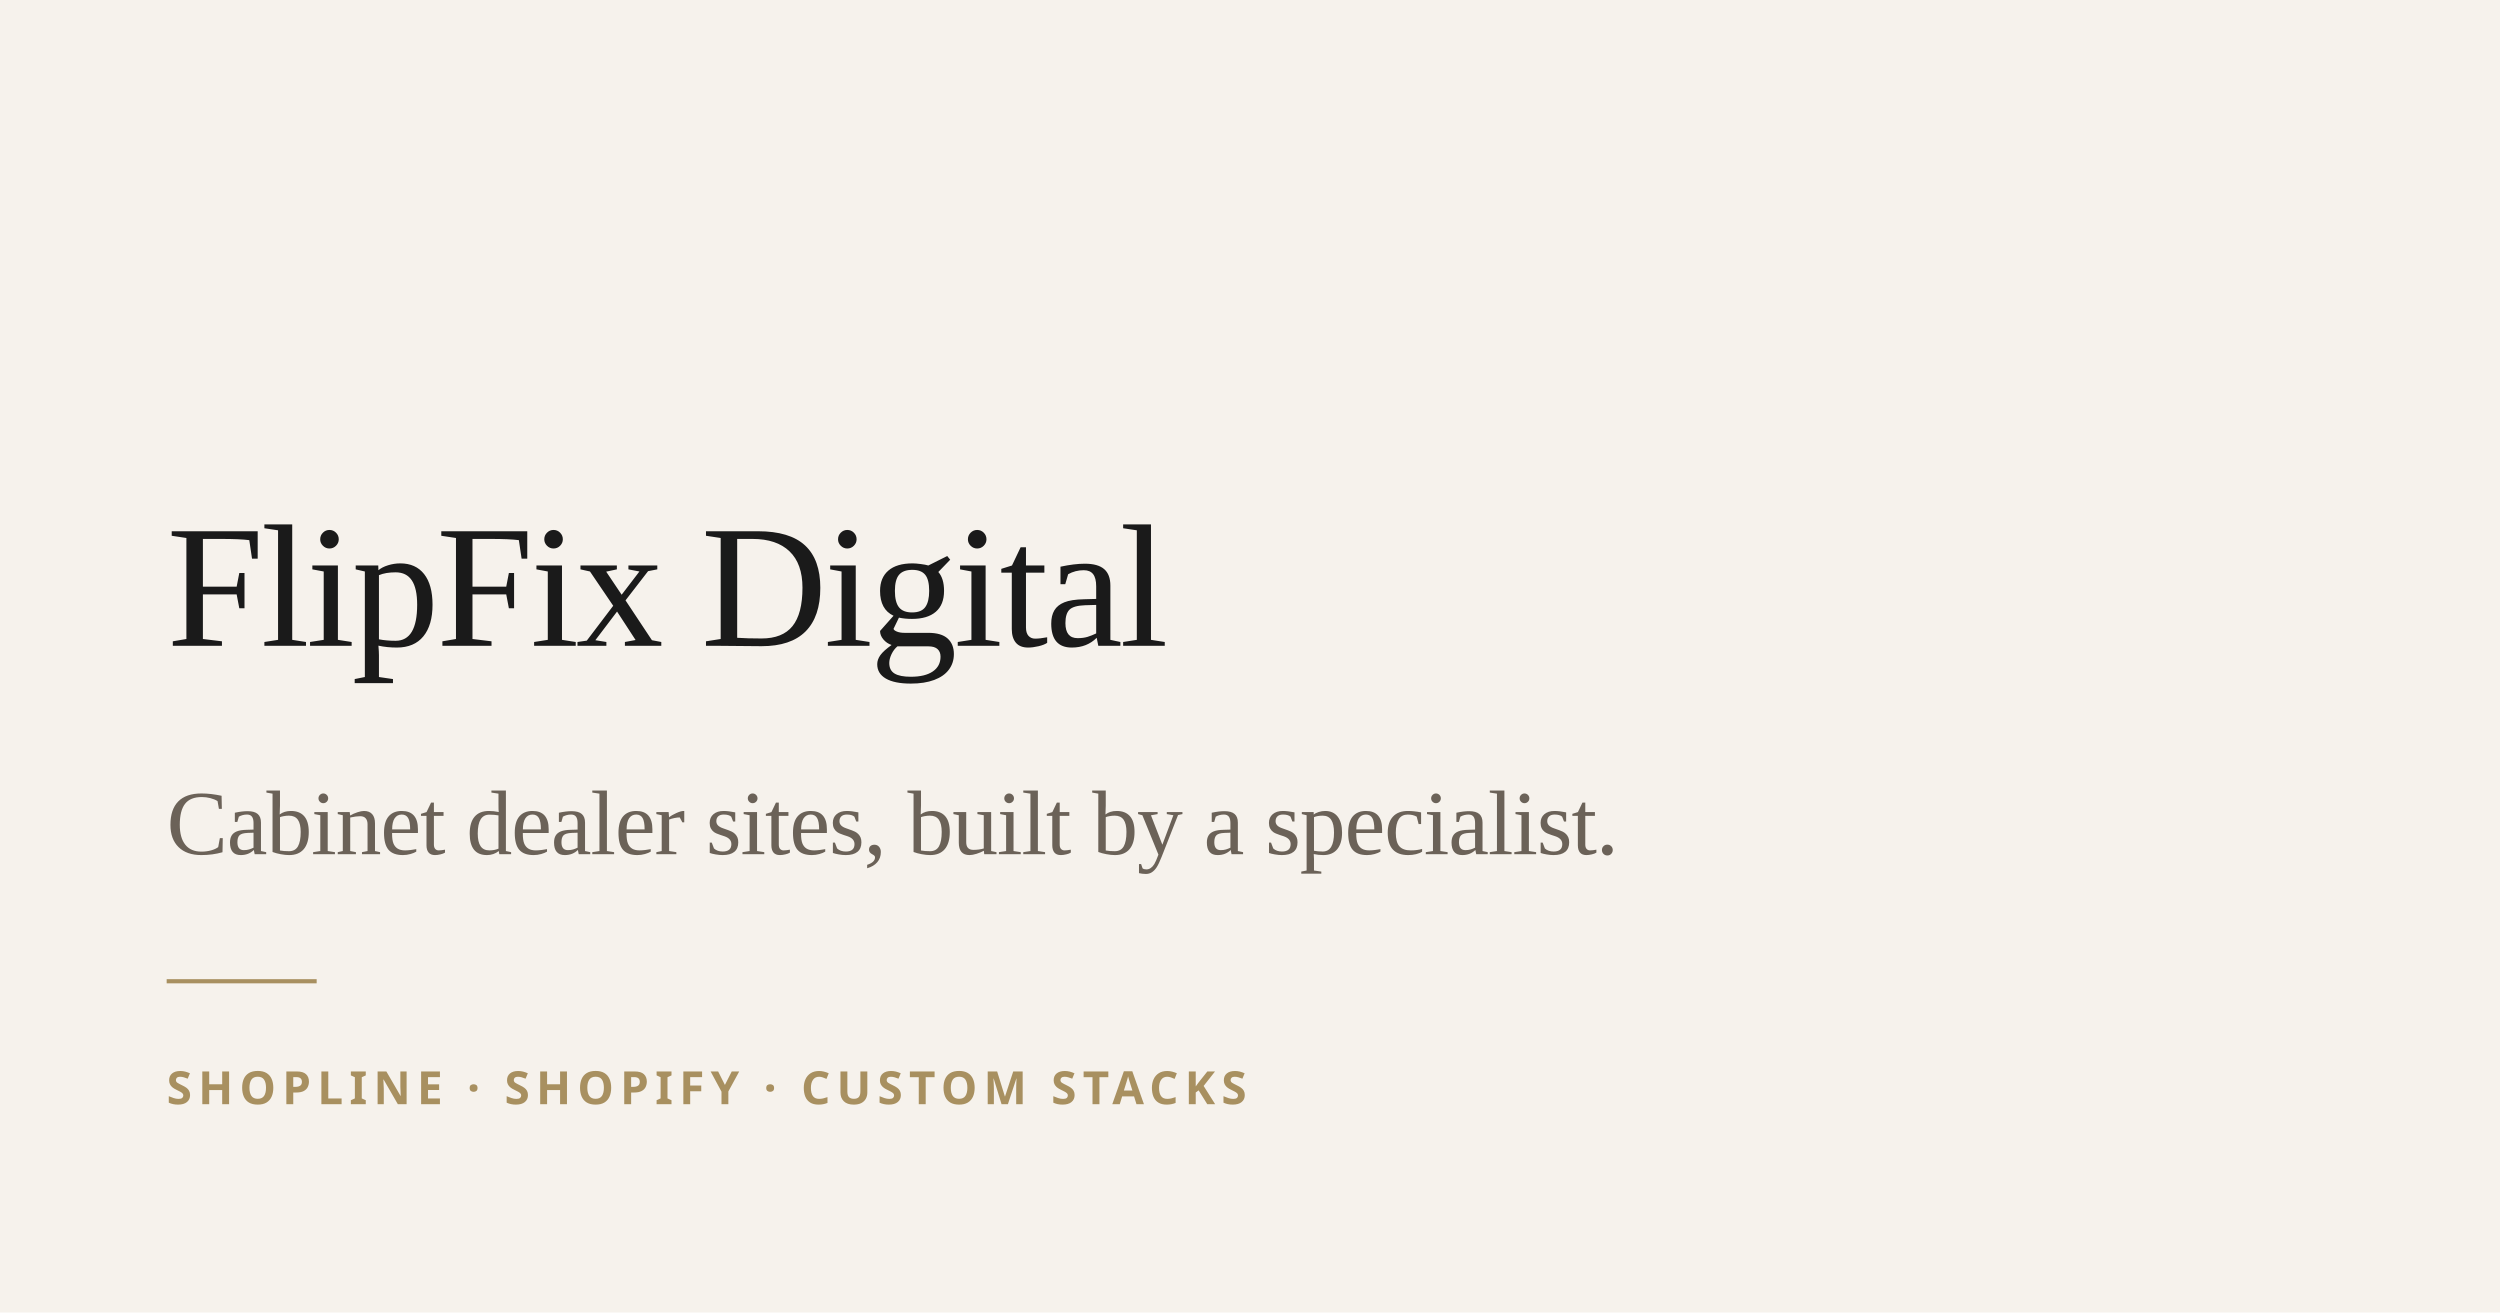
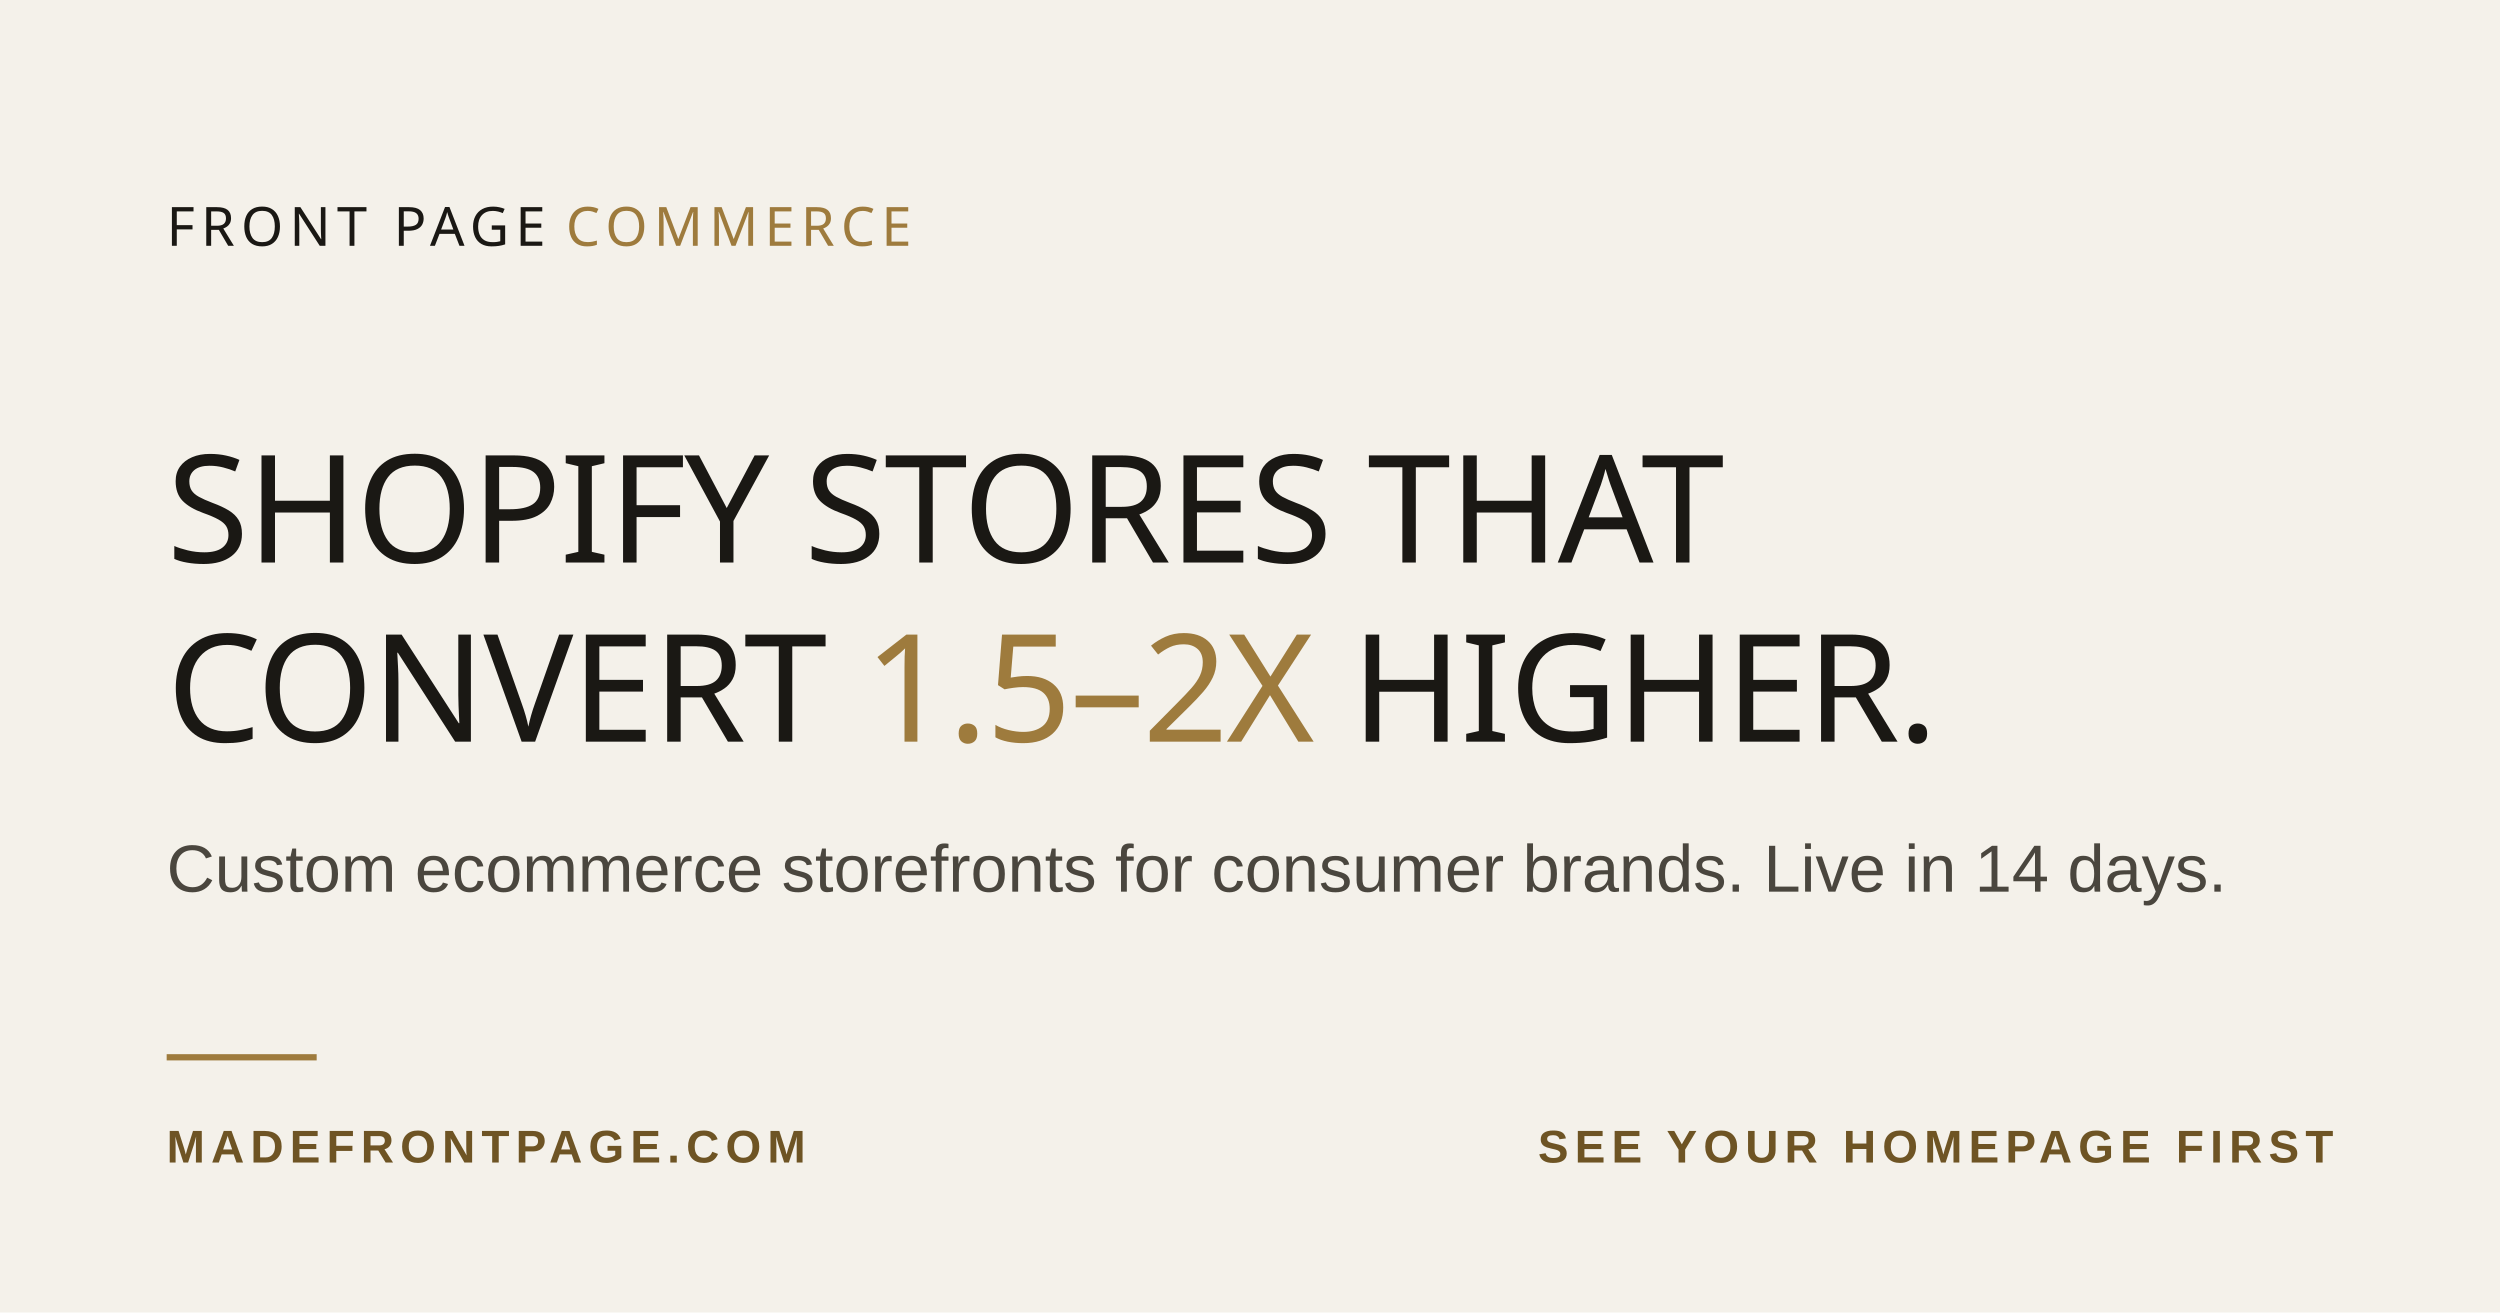
<svg xmlns="http://www.w3.org/2000/svg" viewBox="0 0 1200 630" width="1200" height="630">
-   <rect width="1200" height="630" fill="#F6F2EC" />
-   <rect x="80" y="470" width="72" height="2" fill="#A89060" />
-   <text x="80" y="310" font-family="Georgia, 'Times New Roman', serif" font-size="84" font-weight="400" fill="#1A1A1A" letter-spacing="-1.5">FlipFix Digital</text>
-   <text x="80" y="410" font-family="Georgia, 'Times New Roman', serif" font-size="44" font-weight="400" fill="#6B6258" letter-spacing="-0.5">Cabinet dealer sites, built by a specialist.</text>
-   <text x="80" y="530" font-family="Manrope, system-ui, sans-serif" font-size="22" font-weight="600" fill="#A89060" letter-spacing="3" text-transform="uppercase">SHOPLINE · SHOPIFY · CUSTOM STACKS</text>
+   <rect width="1200" height="630" fill="#F4F1EA" />
+   <text x="80" y="118" font-family="'Arial Black', 'Segoe UI', sans-serif" font-size="26" fill="#1A1814" letter-spacing="3">FRONT PAGE <tspan fill="#9E7B3D">COMMERCE</tspan>
+   </text>
+   <text font-family="'Arial Black', 'Segoe UI', sans-serif" font-size="72" fill="#1A1814" letter-spacing="-1">
+     <tspan x="80" y="270">SHOPIFY STORES THAT</tspan>
+     <tspan x="80" y="356">CONVERT <tspan fill="#9E7B3D">1.5–2X</tspan> HIGHER.</tspan>
+   </text>
+   <text x="80" y="428" font-family="'Segoe UI', Arial, sans-serif" font-size="32" fill="#4A463E">Custom ecommerce storefronts for consumer brands. Live in 14 days.</text>
+   <rect x="80" y="506" width="72" height="3" fill="#9E7B3D" />
+   <text x="80" y="558" font-family="'Segoe UI', Arial, sans-serif" font-weight="700" font-size="22" fill="#6E5424" letter-spacing="3">MADEFRONTPAGE.COM</text>
+   <text x="1120" y="558" text-anchor="end" font-family="'Segoe UI', Arial, sans-serif" font-weight="700" font-size="22" fill="#6E5424" letter-spacing="3">SEE YOUR HOMEPAGE FIRST</text>
</svg>
